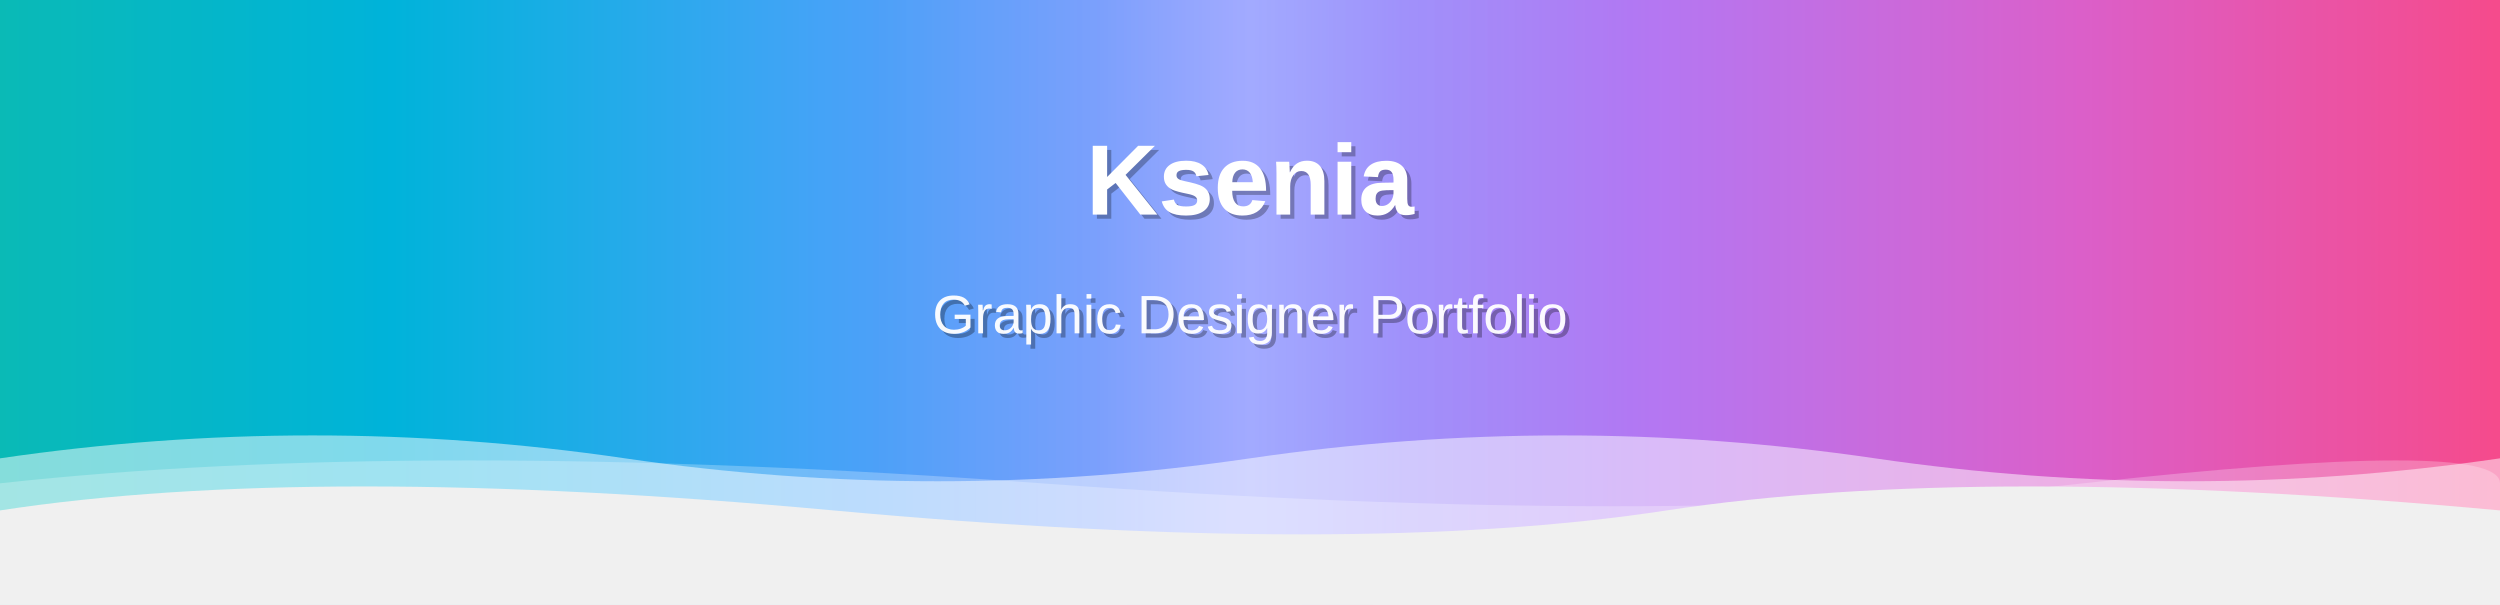
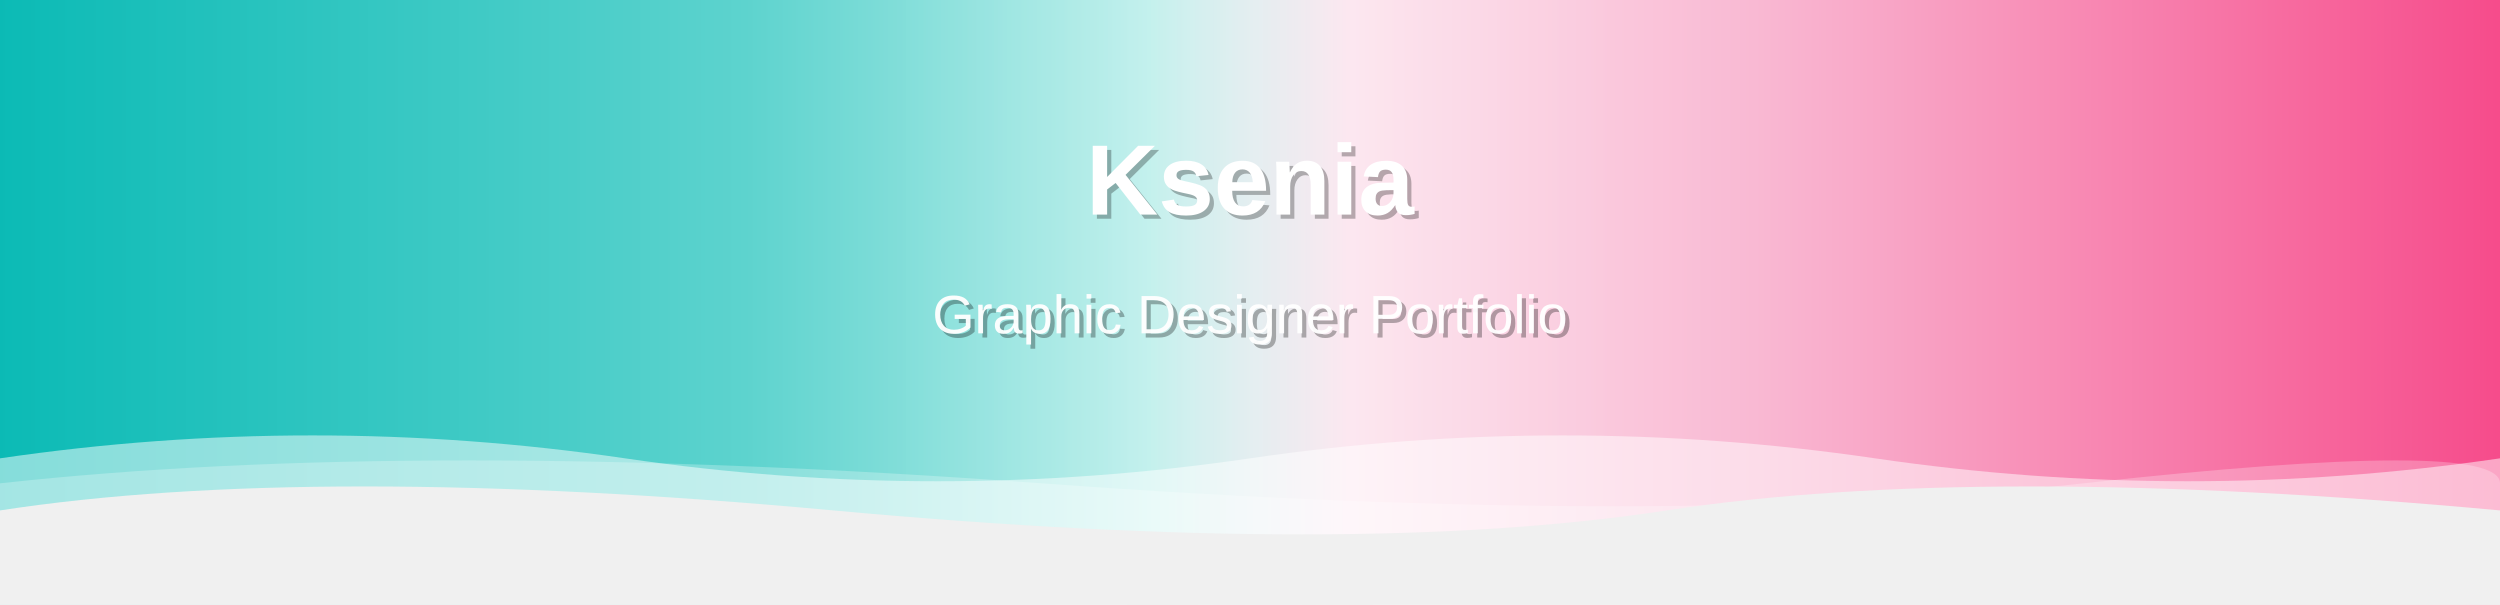
<svg xmlns="http://www.w3.org/2000/svg" width="1200" height="290" viewBox="0 0 1200 290" role="img" aria-label="Ksenia — Graphic Designer Portfolio">
  <defs>
    <linearGradient id="bg" x1="0%" y1="0%" x2="100%" y2="0%">
      <stop offset="0%" stop-color="#0ABAB5" />
-       <stop offset="16%" stop-color="#00B3DA" />
-       <stop offset="33%" stop-color="#44A3F7" />
-       <stop offset="50%" stop-color="#838EFF" />
-       <stop offset="66%" stop-color="#B477F2" />
-       <stop offset="83%" stop-color="#DB5FC9" />
+       <stop offset="30%" stop-color="#5DD3CE" />
+       <stop offset="46%" stop-color="#B9EEEA" />
+       <stop offset="54%" stop-color="#FCE3ED" />
+       <stop offset="70%" stop-color="#F9B9D3" />
      <stop offset="100%" stop-color="#F64A8A" />
    </linearGradient>
    <mask id="wave">
      <rect width="1200" height="290" fill="#FFFFFF" />
      <path fill="#000000" d="M0,290 L0,245 Q150,222 400,245 T800,245 T1200,245 L1200,290 Z">
        <animate attributeName="d" dur="6s" repeatCount="indefinite" begin="-3.6s" keyTimes="0;0.333;0.667;1" calcMode="spline" keySplines="0.5 0 0.5 1;0.5 0 0.5 1;0.5 0 0.5 1" values="M0,290 L0,245 Q150,222 400,245 T800,245 T1200,245 L1200,290 Z;M0,290 L0,250 Q150,230 400,250 T800,250 T1200,250 L1200,290 Z;M0,290 L0,240 Q150,214 400,240 T800,240 T1200,240 L1200,290 Z;M0,290 L0,245 Q150,222 400,245 T800,245 T1200,245 L1200,290 Z" />
      </path>
    </mask>
    <linearGradient id="flash" gradientUnits="userSpaceOnUse" x1="0" y1="0" x2="1200" y2="0">
      <stop offset="0%" stop-color="#FFFFFF" stop-opacity="0" />
      <stop offset="35%" stop-color="#FFFFFF" stop-opacity="0" />
      <stop offset="44%" stop-color="#FFFFFF" stop-opacity="0.10" />
      <stop offset="48%" stop-color="#FFFFFF" stop-opacity="0.20" />
      <stop offset="50%" stop-color="#FFFFFF" stop-opacity="0.25" />
      <stop offset="52%" stop-color="#FFFFFF" stop-opacity="0.20" />
      <stop offset="56%" stop-color="#FFFFFF" stop-opacity="0.10" />
      <stop offset="65%" stop-color="#FFFFFF" stop-opacity="0" />
      <stop offset="100%" stop-color="#FFFFFF" stop-opacity="0" />
    </linearGradient>
  </defs>
  <g mask="url(#wave)">
    <rect width="1200" height="290" fill="url(#bg)" />
    <rect width="1200" height="290" fill="url(#flash)">
      <animateTransform attributeName="transform" type="translate" values="-600,0;-600,0;600,0;600,0" keyTimes="0;0.05;0.28;1" dur="16s" calcMode="linear" repeatCount="indefinite" />
      <animate attributeName="opacity" values="0;0;1;1;1;0;0" keyTimes="0;0.03;0.05;0.28;0.35;1" dur="16s" repeatCount="indefinite" />
    </rect>
    <path fill="#FFFFFF" opacity="0.25" d="M0,290 L0,232 Q200,210 500,232 T1000,232 T1200,232 L1200,290 Z">
      <animate attributeName="d" dur="6s" repeatCount="indefinite" begin="-1.8s" keyTimes="0;0.333;0.667;1" calcMode="spline" keySplines="0.5 0 0.5 1;0.5 0 0.5 1;0.5 0 0.5 1" values="M0,290 L0,232 Q200,210 500,232 T1000,232 T1200,232 L1200,290 Z;M0,290 L0,238 Q200,220 500,238 T1000,238 T1200,238 L1200,290 Z;M0,290 L0,226 Q200,200 500,226 T1000,226 T1200,226 L1200,290 Z;M0,290 L0,232 Q200,210 500,232 T1000,232 T1200,232 L1200,290 Z" />
    </path>
    <path fill="#FFFFFF" opacity="0.5" d="M0,290 L0,220 Q150,198 300,220 T600,220 T900,220 T1200,220 L1200,290 Z">
      <animate attributeName="d" dur="6s" repeatCount="indefinite" begin="0s" keyTimes="0;0.333;0.667;1" calcMode="spline" keySplines="0.5 0 0.5 1;0.5 0 0.5 1;0.5 0 0.5 1" values="M0,290 L0,220 Q150,198 300,220 T600,220 T900,220 T1200,220 L1200,290 Z;M0,290 L0,228 Q150,210 300,228 T600,228 T900,228 T1200,228 L1200,290 Z;M0,290 L0,212 Q150,186 300,212 T600,212 T900,212 T1200,212 L1200,290 Z;M0,290 L0,220 Q150,198 300,220 T600,220 T900,220 T1200,220 L1200,290 Z" />
    </path>
    <g>
      <animate attributeName="opacity" values="0;1" dur="1.5s" fill="freeze" />
      <text x="602" y="105" font-family="'Arial Black','Helvetica Neue',Arial,sans-serif" font-size="48" font-weight="bold" fill="#000000" opacity="0.28" text-anchor="middle">Ksenia</text>
      <text x="600" y="103" font-family="'Arial Black','Helvetica Neue',Arial,sans-serif" font-size="48" font-weight="bold" fill="#FFFFFF" text-anchor="middle">Ksenia</text>
    </g>
    <g>
      <animate attributeName="opacity" values="0;1" dur="1.5s" begin="0.5s" fill="freeze" />
      <text x="602" y="162" font-family="'Helvetica Neue',Arial,sans-serif" font-size="26" fill="#000000" opacity="0.30" text-anchor="middle">Graphic Designer Portfolio</text>
      <text x="600" y="160" font-family="'Helvetica Neue',Arial,sans-serif" font-size="26" fill="#FFFFFF" opacity="0.95" text-anchor="middle">Graphic Designer Portfolio</text>
    </g>
  </g>
</svg>
